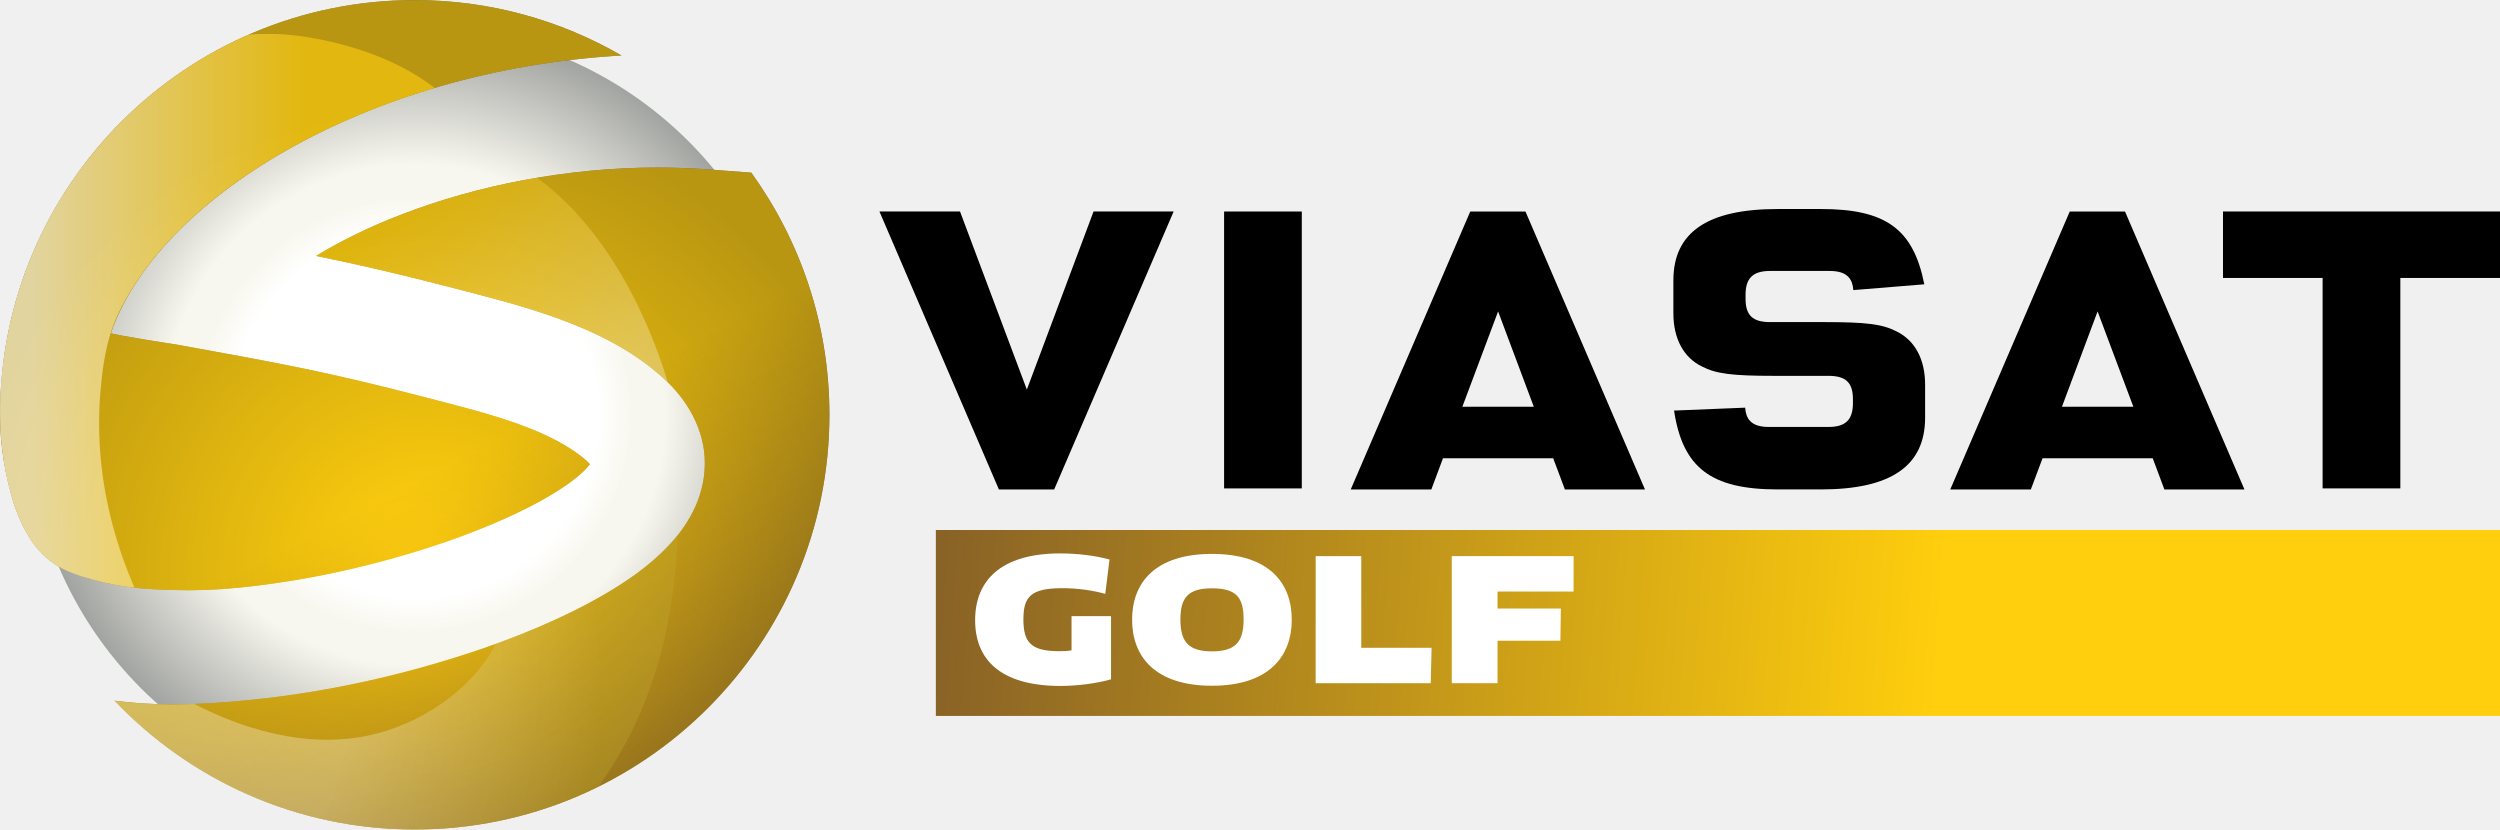
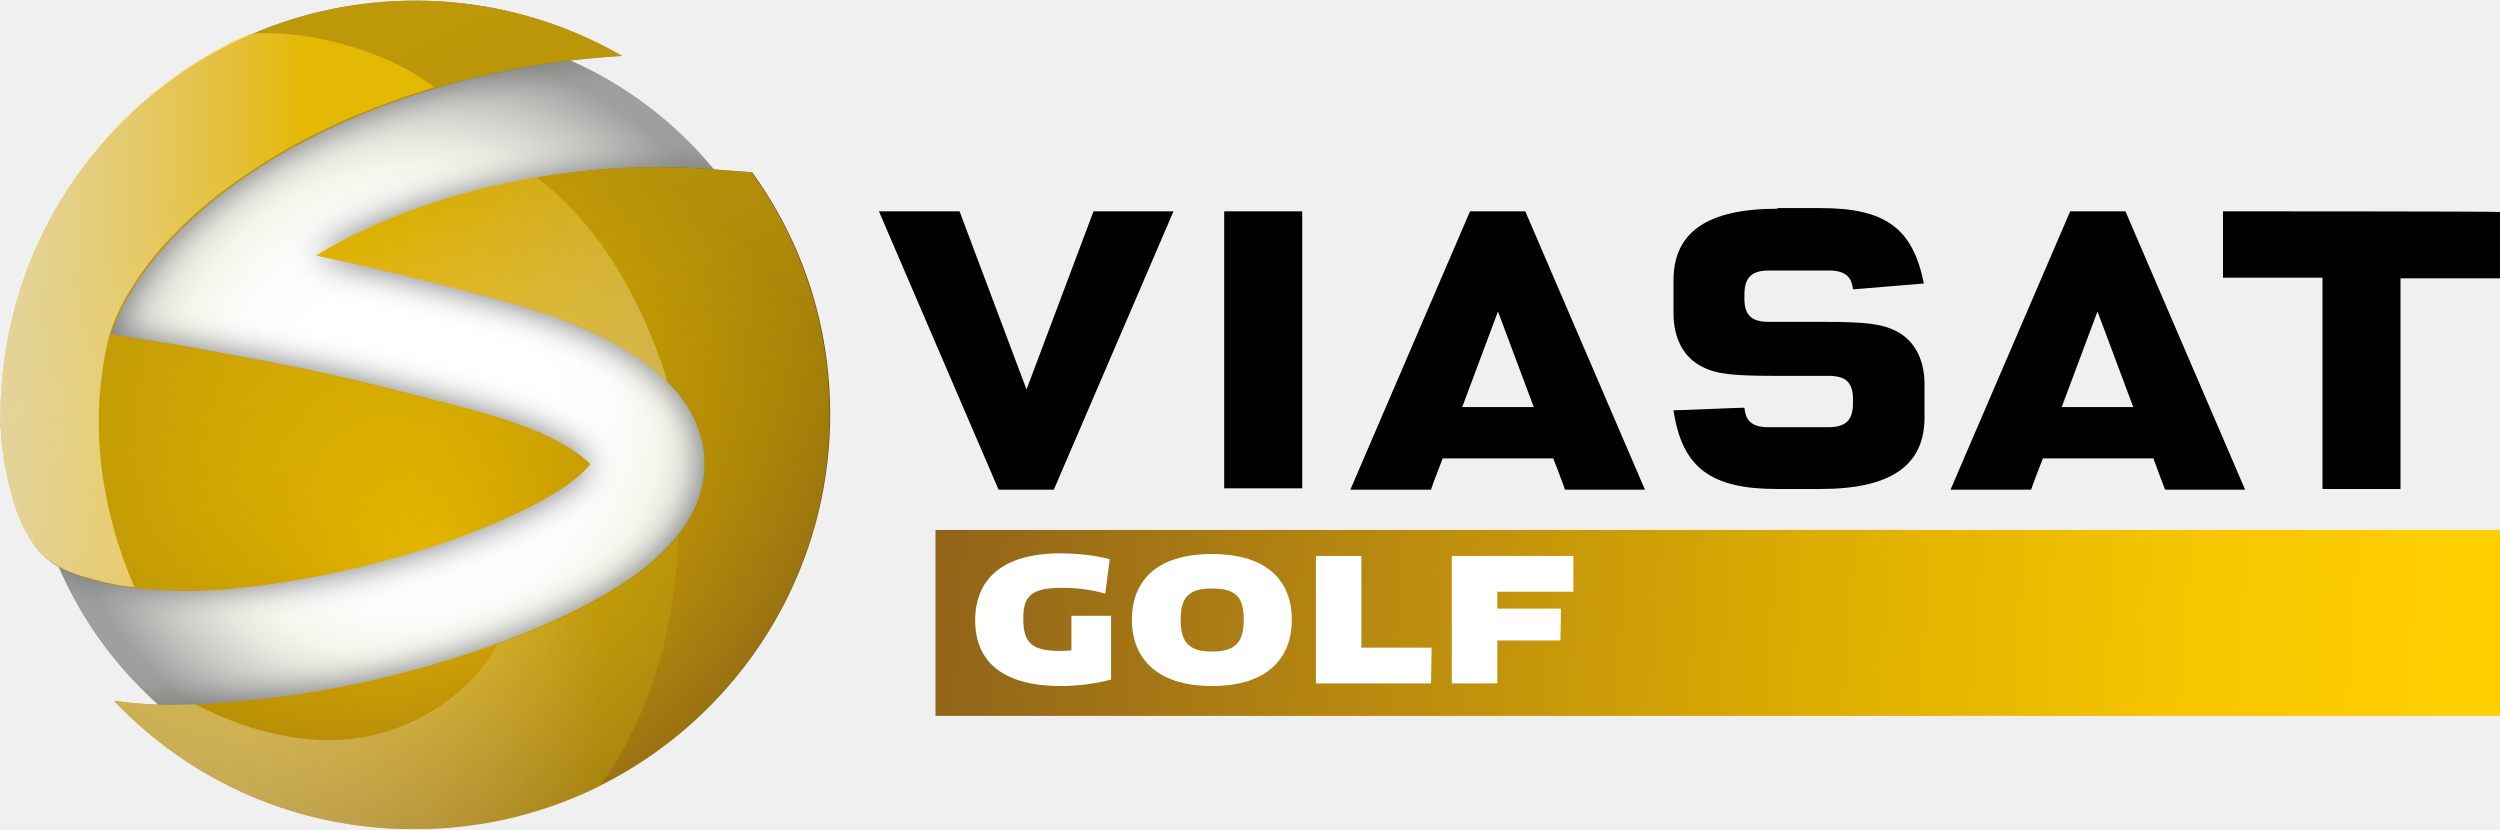
- <svg xmlns="http://www.w3.org/2000/svg" width="211.67mm" height="70.228mm" version="1.1" viewBox="0 0 211.67 70.228">
+ <svg xmlns="http://www.w3.org/2000/svg" width="813.53" height="270" version="1.1" viewBox="0 0 813.53 270" xml:space="preserve">
  <defs>
-     <clipPath id="ag">
-       <path d="m86.47 62.221c0-11.247 9.118-20.364 20.366-20.364s20.366 9.117 20.366 20.364c0 11.249-9.118 20.365-20.366 20.365s-20.366-9.116-20.366-20.365" />
-     </clipPath>
-     <clipPath id="af">
-       <path d="m86.47 82.586h40.732v-40.729h-40.732z" />
-     </clipPath>
-     <radialGradient id="c" cx="0" cy="0" r="1" gradientTransform="matrix(20.365 0 0 -20.365 106.84 62.221)" gradientUnits="userSpaceOnUse">
+     <linearGradient id="SVGID_1_" x1="620.76" x2="379.31" y1="338.06" y2="320.96" gradientTransform="matrix(2.116 0 0 2.116 -499.02 -494.51)" gradientUnits="userSpaceOnUse">
+       <stop stop-color="#FFCF00" offset=".033" />
+       <stop stop-color="#F6C600" offset=".197" />
+       <stop stop-color="#DEAE00" offset=".43" />
+       <stop stop-color="#BA8B0F" offset=".706" />
+       <stop stop-color="#90631A" offset="1" />
+     </linearGradient>
+     <linearGradient id="SVGID_10_" x1="276.53" x2="334" y1="249.83" y2="362.19" gradientTransform="matrix(2.116 0 0 2.116 -499.02 -494.51)" gradientUnits="userSpaceOnUse">
+       <stop stop-color="#FFCF00" offset="0" />
+       <stop stop-color="#FAC900" offset=".2" />
+       <stop stop-color="#E9BA00" offset=".405" />
+       <stop stop-color="#D0A100" offset=".611" />
+       <stop stop-color="#B18213" offset=".817" />
+       <stop stop-color="#90631A" offset="1" />
+     </linearGradient>
+     <radialGradient id="SVGID_11_" cx="-1555.8" cy="901.54" r="148.93" gradientTransform="matrix(1.3627 0 0 1.3627 2113.3 -1008.3)" gradientUnits="userSpaceOnUse">
+       <stop stop-color="#fff" offset=".401" />
+       <stop stop-color="#FEFDFA" offset=".454" />
+       <stop stop-color="#FAF6EA" offset=".531" />
+       <stop stop-color="#F3EBCF" offset=".624" />
+       <stop stop-color="#E9DCA8" offset=".728" />
+       <stop stop-color="#DDC973" offset=".843" />
+       <stop stop-color="#CDB32C" offset=".964" />
+       <stop stop-color="#C8AD0A" offset="1" />
+     </radialGradient>
+     <linearGradient id="SVGID_12_" x1="235.79" x2="302.65" y1="281.48" y2="281.48" gradientTransform="matrix(2.116 0 0 2.116 -499.02 -494.51)" gradientUnits="userSpaceOnUse">
      <stop stop-color="#fff" offset="0" />
-       <stop stop-color="#fff" offset=".343" />
-       <stop stop-color="#fff" offset=".472" />
-       <stop stop-color="#f8f7ef" offset=".56" />
-       <stop stop-color="#f8f7ef" offset=".645" />
-       <stop stop-color="#a1a3a0" offset="1" />
-     </radialGradient>
-     <clipPath id="ae">
-       <path d="m85.01 62.221c0-1.609 0.267-3.177 0.723-4.67 0.599-1.732 1.434-3.02 2.964-3.602 2.333-0.89 4.141-0.906 5.366-0.948 1.14-0.041 2.343 3e-3 3.52 0.121 3.71 0.375 7.433 1.219 10.962 2.436 0.787 0.273 2.044 0.739 3.323 1.331 1.28 0.583 2.59 1.315 3.419 1.984 0.373 0.288 0.632 0.568 0.772 0.748-0.041 0.044-0.091 0.094-0.153 0.152-0.789 0.726-2.063 1.402-3.582 1.947-1.517 0.551-3.242 0.983-4.892 1.41-5.249 1.363-7.551 1.774-12.999 2.763 0 0-3.616 0.56-3.592 0.627 2.422 6.991 13.321 13.827 26.876 14.61-3.208 1.853-6.911 2.917-10.882 2.917-12.053 0-21.825-9.772-21.825-21.826m34.59 13.012c-4.748 0-9.483-0.936-13.455-2.47-1.652-0.632-3.169-1.375-4.498-2.18 2.208-0.449 4.333-0.938 7.279-1.705 1.602-0.419 3.506-0.883 5.422-1.575 1.912-0.7 3.874-1.62 5.554-3.138 1.264-1.116 2.215-2.739 2.2-4.506 1e-3 -0.944-0.26-1.819-0.626-2.539-0.367-0.727-0.835-1.324-1.334-1.848-1.006-1.044-2.167-1.834-3.358-2.527-2.372-1.371-4.901-2.313-6.3-2.8-3.949-1.36-8.104-2.306-12.304-2.73-1.29-0.131-2.672-0.234-4.106-0.234-0.991 2e-3 -2.011 0.059-3.04 0.194 3.975-4.174 9.582-6.779 15.801-6.779 12.053 0 21.825 9.772 21.825 21.825 0 4.758-1.528 9.157-4.112 12.743l-2.252 0.17c-0.89 0.065-1.782 0.099-2.672 0.099z" />
-     </clipPath>
-     <clipPath id="ad">
-       <path d="m85.01 84.047h43.65v-43.65h-43.65z" />
-     </clipPath>
-     <radialGradient id="b" cx="0" cy="0" r="1" gradientTransform="matrix(24.05 0 0 -24.05 107.49 54.135)" gradientUnits="userSpaceOnUse">
-       <stop stop-color="#ffce0d" offset="0" />
-       <stop stop-color="#ffce0d" offset=".062" />
-       <stop stop-color="#514218" offset="1" />
-     </radialGradient>
-     <clipPath id="ac">
-       <path d="m85.009 40.394h131.57v43.653h-131.57z" />
-     </clipPath>
-     <clipPath id="ab">
-       <path d="m85.009 84.046h43.649v-43.65h-43.649z" />
-     </clipPath>
-     <clipPath id="aa">
-       <path d="m85.009 62.221c0-1.61 0.265-3.177 0.722-4.67 0.599-1.733 1.434-3.021 2.963-3.604 2.335-0.888 4.142-0.904 5.367-0.946 1.141-0.041 2.344 2e-3 3.521 0.121 3.709 0.374 7.43 1.218 10.962 2.435 0.786 0.272 2.044 0.738 3.323 1.33 1.279 0.584 2.59 1.315 3.419 1.984 0.372 0.29 0.631 0.57 0.77 0.749-0.041 0.044-0.09 0.094-0.153 0.152-0.788 0.725-2.062 1.401-3.581 1.947-1.517 0.551-3.242 0.984-4.892 1.41-5.248 1.362-7.55 1.775-12.998 2.763 0 0-3.617 0.56-3.593 0.627 2.422 6.991 13.322 13.827 26.876 14.61-3.208 1.853-6.91 2.917-10.882 2.917-12.053 0-21.824-9.772-21.824-21.825m34.591 13.011c-4.748 0-9.484-0.935-13.456-2.47-1.653-0.632-3.17-1.375-4.5-2.179 2.209-0.449 4.334-0.94 7.279-1.706 1.602-0.419 3.506-0.883 5.424-1.575 1.911-0.699 3.874-1.62 5.555-3.138 1.261-1.115 2.213-2.74 2.198-4.506 1e-3 -0.944-0.259-1.819-0.626-2.54-0.367-0.725-0.835-1.323-1.334-1.847-1.006-1.044-2.166-1.833-3.358-2.527-2.372-1.372-4.9-2.313-6.301-2.799-3.948-1.361-8.104-2.307-12.303-2.732-1.289-0.13-2.673-0.233-4.105-0.233-0.993 1e-3 -2.013 0.059-3.041 0.194 3.976-4.174 9.583-6.778 15.801-6.778 12.054 0 21.825 9.771 21.825 21.825 0 4.757-1.527 9.156-4.111 12.742l-2.252 0.17c-0.891 0.064-1.782 0.099-2.674 0.099h-0.021" />
-     </clipPath>
-     <clipPath id="z">
-       <path d="m119.61 101.74 26.749-52.295-52.294-26.749-26.749 52.295z" />
-     </clipPath>
-     <linearGradient id="h" x2="1" gradientTransform="matrix(19.663 -38.441 -38.441 -19.663 98.946 78.524)" gradientUnits="userSpaceOnUse">
-       <stop stop-color="#ffce0d" offset="0" />
-       <stop stop-color="#ffce0d" offset=".492" />
-       <stop stop-color="#896226" offset="1" />
+       <stop stop-color="#FFFAED" offset=".087" />
+       <stop stop-color="#feb" offset=".272" />
+       <stop stop-color="#FFDA5B" offset=".536" />
+       <stop stop-color="#FFCF00" offset=".703" />
    </linearGradient>
-     <clipPath id="y">
-       <path d="m91.013 55.914h29.67v-15.52h-29.67z" />
-     </clipPath>
-     <clipPath id="x">
-       <path d="m120.12 55.268c-1.006-1.044-2.166-1.832-3.357-2.527-2.042-1.179-4.196-2.04-5.65-2.568-1.259-2.404-3.927-4.245-6.739-4.837-1.826-0.385-4.929-0.481-9.094 1.64l-0.05 0.025c-0.356-0.012-0.816-0.025-1.176-0.025-0.992 2e-3 -2.013 0.06-3.042 0.196 3.975-4.174 9.584-6.778 15.802-6.778 3.484 0 6.777 0.817 9.7 2.27 3.494 4.866 4.014 10.045 4.168 13.25-0.18-0.229-0.369-0.442-0.562-0.646" />
-     </clipPath>
-     <clipPath id="w">
-       <path d="m91.013 55.914h29.67v-15.52h-29.67z" />
-     </clipPath>
-     <radialGradient id="a" cx="0" cy="0" r="1" gradientTransform="matrix(32.811 0 0 -32.811 83.921 48.441)" gradientUnits="userSpaceOnUse">
-       <stop stop-color="#fff" offset="0" />
-       <stop stop-color="#fff" offset=".401" />
-       <stop stop-color="#fff" offset=".592" />
-       <stop stop-color="#c1ab2f" offset="1" />
-     </radialGradient>
-     <clipPath id="v">
-       <path d="m85.01 82.27h22.872v-29.15h-22.872z" />
-     </clipPath>
-     <clipPath id="u">
-       <path d="m98.981 82.269c-0.215-2e-3 -0.43-0.01-0.644-0.027-0.081-5e-3 -0.197 4e-3 -0.271-0.028-0.139-0.06-0.275-0.123-0.411-0.186-0.515-0.237-1.021-0.497-1.514-0.776-3.946-2.218-7.158-5.672-9.08-9.77-0.925-1.97-1.549-4.077-1.849-6.234-0.319-2.3-0.286-4.631 0.288-6.888 0.069-0.271 0.145-0.541 0.227-0.809 0.42-1.22 1.037-2.448 2.141-3.182 0.625-0.416 1.37-0.639 2.085-0.837 0.699-0.193 1.411-0.33 2.13-0.412-0.926 2.151-1.549 4.414-1.768 6.749-0.109 1.156-0.122 2.321-0.029 3.478 0.087 1.054 0.225 2.157 0.543 3.168 0.298 0.95 0.803 1.858 1.347 2.684 0.628 0.953 1.366 1.832 2.168 2.642 1.623 1.639 3.511 3.021 5.507 4.169 2.535 1.455 5.234 2.571 8.031 3.414-1.706 1.313-3.84 2.103-5.935 2.533-0.94 0.193-1.9 0.313-2.862 0.313-0.035 0-0.069-1e-3 -0.104-1e-3" />
-     </clipPath>
-     <clipPath id="t">
-       <path d="m84.893 82.278h22.989v-29.158h-22.989z" />
-     </clipPath>
-     <linearGradient id="g" x2="1" gradientTransform="matrix(22.872 0 0 -22.872 85.01 67.695)" gradientUnits="userSpaceOnUse">
-       <stop stop-color="#fff" offset="0" />
-       <stop stop-color="#fff" offset=".075" />
-       <stop stop-color="#ffce0d" offset=".703" />
-       <stop stop-color="#ffce0d" offset=".753" />
-       <stop stop-color="#ffce0d" offset="1" />
-     </linearGradient>
-     <clipPath id="s">
-       <path d="m98.078 84.047h19.632v-4.633h-19.632z" />
-     </clipPath>
-     <clipPath id="r">
-       <path d="m98.078 82.219c2.272 0.243 5.413-0.397 7.899-1.626 0.701-0.347 1.348-0.739 1.905-1.168-0.012-4e-3 -0.022-6e-3 -0.034-0.011 3.044 0.907 6.365 1.514 9.862 1.716-3.208 1.853-6.91 2.917-10.882 2.917-3.111 0-6.07-0.653-8.75-1.828" />
-     </clipPath>
-     <clipPath id="q">
-       <path d="m95.85 81.1 9.372 12.392 14.717-11.131-9.372-12.392z" />
-     </clipPath>
-     <linearGradient id="f" x2="1" gradientTransform="matrix(10.312 13.635 13.635 -10.312 101.84 73.671)" gradientUnits="userSpaceOnUse">
-       <stop stop-color="#fff" offset="0" />
-       <stop stop-color="#fff" offset=".005" />
-       <stop stop-color="#fff" offset=".175" />
-       <stop stop-color="#896226" offset=".83" />
-       <stop stop-color="#896226" offset="1" />
-     </linearGradient>
-     <clipPath id="p">
-       <path d="m113.29 75.229h15.372v-32.566h-15.372z" />
-     </clipPath>
-     <clipPath id="o">
-       <path d="m119.59 75.228c-2.125 0-4.246-0.19-6.298-0.535 2.562-1.812 5.373-5.665 6.881-10.775l-4e-3 4e-3c0-1e-3 0-4e-3 1e-3 -5e-3 -6e-3 6e-3 -0.013 0.013-0.02 0.019 1.14-1.103 1.971-2.63 1.957-4.28 0-0.946-0.26-1.82-0.627-2.541-0.224-0.445-0.487-0.841-0.772-1.202-0.155-3.205-0.675-8.383-4.168-13.25 7.185 3.571 12.124 10.984 12.124 19.554 0 4.758-1.527 9.156-4.111 12.741l-2.252 0.171c-0.891 0.065-1.783 0.099-2.673 0.099z" />
-     </clipPath>
-     <clipPath id="n">
-       <path d="m97.599 54.586 21.317 28.049 25.433-19.329-21.317-28.049z" />
-     </clipPath>
-     <linearGradient id="e" x2="1" gradientTransform="matrix(21.769 28.644 28.644 -21.769 110.39 50.854)" gradientUnits="userSpaceOnUse">
-       <stop stop-color="#896226" offset="0" />
-       <stop stop-color="#896226" offset=".005" />
-       <stop stop-color="#896226" offset=".251" />
-       <stop stop-color="#514218" offset="1" />
-     </linearGradient>
-     <clipPath id="m">
-       <path d="m101.64 74.695h18.511v-10.775h-18.511z" />
-     </clipPath>
-     <clipPath id="l">
-       <path d="m106.14 72.761c-1.653-0.632-3.169-1.376-4.5-2.18 2.209-0.448 4.334-0.938 7.281-1.705 1.602-0.418 3.505-0.882 5.422-1.575 1.913-0.692 4.14-1.77 5.809-3.38-0.588 2.005-2.543 7.54-6.767 10.686-0.037 0.034-0.114 0.088-0.114 0.088-2.525-0.426-4.944-1.089-7.131-1.934" />
-     </clipPath>
-     <clipPath id="k">
-       <path d="m114.51 83.215 10.599-16.012-17.83-11.803-10.599 16.012z" />
-     </clipPath>
-     <linearGradient id="d" x2="1" gradientTransform="matrix(13.806 -20.856 -20.856 -13.806 104.43 78.046)" gradientUnits="userSpaceOnUse">
-       <stop stop-color="#ffce0d" offset="0" />
-       <stop stop-color="#ffce0d" offset=".22" />
-       <stop stop-color="#fff" offset=".807" />
+     <linearGradient id="SVGID_15_" x1="292.55" x2="332.9" y1="251.22" y2="312.19" gradientTransform="matrix(2.116 0 0 2.116 -499.02 -494.51)" gradientUnits="userSpaceOnUse">
+       <stop stop-color="#FFCF00" offset=".22" />
+       <stop stop-color="#FFD63A" offset=".315" />
+       <stop stop-color="#FFE48D" offset=".505" />
+       <stop stop-color="#FFF0C2" offset=".676" />
+       <stop stop-color="#FFF8E4" offset=".82" />
+       <stop stop-color="#FFFDF8" offset=".933" />
      <stop stop-color="#fff" offset="1" />
    </linearGradient>
-     <clipPath id="ah">
-       <path d="m85.009 40.394h131.57v43.653h-131.57z" />
+     <radialGradient id="XMLID_8_-1" cx="391.74" cy="414.65" r="233.83" gradientTransform="matrix(.5386 0 0 .5386 -76.029 -88.33)" gradientUnits="userSpaceOnUse">
+       <stop stop-color="#fff" offset=".343" />
+       <stop stop-color="#FDFDFC" offset=".489" />
+       <stop stop-color="#F8F8F2" offset=".603" />
+       <stop stop-color="#F5F5ED" offset=".64" />
+       <stop stop-color="#E8E9E1" offset=".705" />
+       <stop stop-color="#C6C8C3" offset=".825" />
+       <stop stop-color="#9DA09D" offset=".949" />
+     </radialGradient>
+     <clipPath id="clipPath1658">
+       <path d="m184.78-534.18c-129.1 0-233.8 104.7-233.8 233.8s104.7 233.8 233.8 233.8c129.2 0 233.8-104.7 233.8-233.8 0.1-129.1-104.6-233.8-233.8-233.8z" />
    </clipPath>
-     <clipPath id="aj">
-       <path d="m134.26 56.157v-9.786h82.323v9.786h-0.01z" />
-     </clipPath>
-     <clipPath id="ai">
-       <path d="m216.17 40.568-82.601 5.852 1.101 15.54 82.601-5.852z" />
-     </clipPath>
-     <linearGradient id="i" x2="1" gradientTransform="matrix(-82.601 5.852 5.852 82.601 216.72 48.337)" gradientUnits="userSpaceOnUse">
-       <stop stop-color="#ffce0d" offset="0" />
-       <stop stop-color="#ffce0d" offset=".033" />
-       <stop stop-color="#ffce0d" offset=".357" />
-       <stop stop-color="#896226" offset="1" />
-     </linearGradient>
-     <clipPath id="j">
-       <path d="m85.009 40.394h131.57v43.653h-131.57z" />
-     </clipPath>
+     <filter id="filter1583" x="-.048" y="-.048" width="1.096" height="1.096" color-interpolation-filters="sRGB">
+       <feGaussianBlur stdDeviation="10.023" />
+     </filter>
  </defs>
-   <g transform="translate(36.699 -173.35)">
-     <g transform="matrix(1.6088 0 0 -1.6088 -173.46 308.57)">
-       <g clip-path="url(#j)">
-         <g transform="translate(142.56 72.92)">
-           <path d="m0 0c-0.097-0.259-3.511-9.373-3.511-9.373s-3.421 9.114-3.517 9.373h-4.241c0.23-0.543 6.186-14.392 6.287-14.629h2.909c0.1 0.237 6.056 14.086 6.288 14.629z" />
-         </g>
-         <path d="m149.43 58.346h4.089v14.573h-4.089z" />
-         <g transform="translate(163.85 67.661)">
-           <path d="m0 0 1.878-5.015h-3.758zm-1.466 5.256c-0.104-0.237-6.059-14.085-6.29-14.627h4.242c0.083 0.222 0.613 1.641 0.613 1.641h5.801s0.532-1.419 0.616-1.641h4.214c-0.235 0.542-6.186 14.39-6.289 14.627z" />
-         </g>
-         <g transform="translate(195.4 67.661)">
-           <path d="m0 0 1.882-5.015h-3.757zm-1.466 5.256c-0.102-0.237-6.055-14.085-6.288-14.627h4.241c0.084 0.222 0.616 1.641 0.616 1.641h5.799s0.53-1.419 0.614-1.641h4.213c-0.233 0.542-6.183 14.39-6.285 14.627z" />
-         </g>
-         <g transform="translate(178.56 73.05)">
-           <path d="m0 0c-3.691 0-5.485-1.227-5.485-3.751v-1.737c0-1.334 0.536-2.331 1.508-2.802 0.735-0.38 1.584-0.49 3.778-0.49h2.874c0.918 0 1.289-0.357 1.289-1.23v-0.2c0-0.884-0.384-1.259-1.289-1.259h-3.131c-0.467 0-0.785 0.098-0.991 0.313-0.159 0.164-0.24 0.401-0.261 0.702-0.355-0.016-3.352-0.14-3.742-0.153 0.454-3.017 1.951-4.15 5.45-4.15h2.279c3.69 0 5.484 1.237 5.484 3.778v1.734c0 1.334-0.533 2.331-1.506 2.805-0.738 0.381-1.583 0.489-3.782 0.489h-2.873c-0.915 0-1.289 0.357-1.289 1.232v0.198c0 0.884 0.387 1.261 1.289 1.261h3.132c0.468 0 0.785-0.1 0.992-0.316 0.158-0.166 0.24-0.397 0.258-0.691 0.372 0.03 3.343 0.273 3.737 0.305-0.579 2.914-2.026 3.962-5.442 3.962z" />
-         </g>
-         <g transform="translate(202 72.92)">
-           <path d="m0 0v-3.498h5.242v-11.075h4.091v11.075h5.248v3.498z" />
-         </g>
-       </g>
-     </g>
-     <g transform="matrix(1.6088 0 0 -1.6088 -173.46 308.57)">
-       <g clip-path="url(#aj)">
-         <g clip-path="url(#ai)">
-           <path d="m134.26 56.157v-9.786h82.323v9.786h-0.01z" fill="url(#i)" />
-         </g>
-       </g>
-     </g>
-     <g transform="matrix(1.6088 0 0 -1.6088 -173.46 308.57)">
-       <g clip-path="url(#ah)">
-         <g transform="translate(143.48 48.3)">
-           <path d="m0 0c-0.698-0.205-1.757-0.35-2.649-0.35-3.21 0-4.504 1.419-4.504 3.462 0 2.041 1.302 3.513 4.487 3.513 0.883 0 1.846-0.116 2.586-0.32l-0.224-1.81c-0.677 0.195-1.516 0.301-2.247 0.301-1.695 0-2.061-0.462-2.061-1.648 0-1.214 0.403-1.669 1.891-1.669 0.223 0 0.437 9e-3 0.642 0.044v1.802h2.079z" fill="#fff" />
-         </g>
-         <g transform="translate(148.79 47.961)">
-           <path d="m0 0c-2.989 0-4.202 1.533-4.202 3.479 0 1.943 1.213 3.459 4.202 3.459 2.996 0 4.201-1.516 4.201-3.459 0-1.936-1.205-3.479-4.201-3.479m0 5.127c-1.248 0-1.659-0.483-1.659-1.64 0-1.159 0.411-1.678 1.659-1.678 1.258 0 1.667 0.519 1.667 1.678 0 1.157-0.374 1.64-1.667 1.64" fill="#fff" />
-         </g>
-         <g transform="translate(160.35 49.959)">
-           <path d="m0 0-0.045-1.863h-6.056v6.687h2.4v-4.824z" fill="#fff" />
-         </g>
-         <g transform="translate(163.82 52.919)">
-           <path d="m0 0v-0.893h3.335l-0.027-1.695h-3.308v-2.236h-2.408v6.687h6.412l-2e-3 -1.863z" fill="#fff" />
-         </g>
-       </g>
-     </g>
-     <g transform="matrix(1.6088 0 0 -1.6088 -173.46 308.57)">
-       <g clip-path="url(#ag)">
-         <g clip-path="url(#af)">
-           <path d="m86.47 62.221c0-11.247 9.118-20.364 20.366-20.364s20.366 9.117 20.366 20.364c0 11.249-9.118 20.365-20.366 20.365s-20.366-9.116-20.366-20.365" fill="url(#c)" />
-         </g>
-       </g>
-       <g clip-path="url(#ae)">
-         <g clip-path="url(#ad)">
-           <path d="m85.01 62.221c0-1.609 0.267-3.177 0.723-4.67 0.599-1.732 1.434-3.02 2.964-3.602 2.333-0.89 4.141-0.906 5.366-0.948 1.14-0.041 2.343 3e-3 3.52 0.121 3.71 0.375 7.433 1.219 10.962 2.436 0.787 0.273 2.044 0.739 3.323 1.331 1.28 0.583 2.59 1.315 3.419 1.984 0.373 0.288 0.632 0.568 0.772 0.748-0.041 0.044-0.091 0.094-0.153 0.152-0.789 0.726-2.063 1.402-3.582 1.947-1.517 0.551-3.242 0.983-4.892 1.41-5.249 1.363-7.551 1.774-12.999 2.763 0 0-3.616 0.56-3.592 0.627 2.422 6.991 13.321 13.827 26.876 14.61-3.208 1.853-6.911 2.917-10.882 2.917-12.053 0-21.825-9.772-21.825-21.826m34.59 13.012c-4.748 0-9.483-0.936-13.455-2.47-1.652-0.632-3.169-1.375-4.498-2.18 2.208-0.449 4.333-0.938 7.279-1.705 1.602-0.419 3.506-0.883 5.422-1.575 1.912-0.7 3.874-1.62 5.554-3.138 1.264-1.116 2.215-2.739 2.2-4.506 1e-3 -0.944-0.26-1.819-0.626-2.539-0.367-0.727-0.835-1.324-1.334-1.848-1.006-1.044-2.167-1.834-3.358-2.527-2.372-1.371-4.901-2.313-6.3-2.8-3.949-1.36-8.104-2.306-12.304-2.73-1.29-0.131-2.672-0.234-4.106-0.234-0.991 2e-3 -2.011 0.059-3.04 0.194 3.975-4.174 9.582-6.779 15.801-6.779 12.053 0 21.825 9.772 21.825 21.825 0 4.758-1.528 9.157-4.112 12.743l-2.252 0.17c-0.89 0.065-1.782 0.099-2.672 0.099z" fill="url(#b)" />
-         </g>
-       </g>
-       <g clip-path="url(#ac)">
-         <g clip-path="url(#ab)" opacity=".6">
-           <g clip-path="url(#aa)">
-             <g clip-path="url(#z)">
-               <path d="m85.009 62.221c0-1.61 0.265-3.177 0.722-4.67 0.599-1.733 1.434-3.021 2.963-3.604 2.335-0.888 4.142-0.904 5.367-0.946 1.141-0.041 2.344 2e-3 3.521 0.121 3.709 0.374 7.43 1.218 10.962 2.435 0.786 0.272 2.044 0.738 3.323 1.33 1.279 0.584 2.59 1.315 3.419 1.984 0.372 0.29 0.631 0.57 0.77 0.749-0.041 0.044-0.09 0.094-0.153 0.152-0.788 0.725-2.062 1.401-3.581 1.947-1.517 0.551-3.242 0.984-4.892 1.41-5.248 1.362-7.55 1.775-12.998 2.763 0 0-3.617 0.56-3.593 0.627 2.422 6.991 13.322 13.827 26.876 14.61-3.208 1.853-6.91 2.917-10.882 2.917-12.053 0-21.824-9.772-21.824-21.825m34.591 13.011c-4.748 0-9.484-0.935-13.456-2.47-1.653-0.632-3.17-1.375-4.5-2.179 2.209-0.449 4.334-0.94 7.279-1.706 1.602-0.419 3.506-0.883 5.424-1.575 1.911-0.699 3.874-1.62 5.555-3.138 1.261-1.115 2.213-2.74 2.198-4.506 1e-3 -0.944-0.259-1.819-0.626-2.54-0.367-0.725-0.835-1.323-1.334-1.847-1.006-1.044-2.166-1.833-3.358-2.527-2.372-1.372-4.9-2.313-6.301-2.799-3.948-1.361-8.104-2.307-12.303-2.732-1.289-0.13-2.673-0.233-4.105-0.233-0.993 1e-3 -2.013 0.059-3.041 0.194 3.976-4.174 9.583-6.778 15.801-6.778 12.054 0 21.825 9.771 21.825 21.825 0 4.757-1.527 9.156-4.111 12.742l-2.252 0.17c-0.891 0.064-1.782 0.099-2.674 0.099h-0.021" fill="url(#h)" />
-             </g>
-           </g>
-         </g>
-         <g clip-path="url(#y)" opacity=".31">
-           <g clip-path="url(#x)">
-             <g clip-path="url(#w)">
-               <path d="m120.12 55.268c-1.006-1.044-2.166-1.832-3.357-2.527-2.042-1.179-4.196-2.04-5.65-2.568-1.259-2.404-3.927-4.245-6.739-4.837-1.826-0.385-4.929-0.481-9.094 1.64l-0.05 0.025c-0.356-0.012-0.816-0.025-1.176-0.025-0.992 2e-3 -2.013 0.06-3.042 0.196 3.975-4.174 9.584-6.778 15.802-6.778 3.484 0 6.777 0.817 9.7 2.27 3.494 4.866 4.014 10.045 4.168 13.25-0.18-0.229-0.369-0.442-0.562-0.646" fill="url(#a)" />
-             </g>
-           </g>
-         </g>
-         <g clip-path="url(#v)" opacity=".59">
-           <g clip-path="url(#u)">
-             <g clip-path="url(#t)">
-               <path d="m98.981 82.269c-0.215-2e-3 -0.43-0.01-0.644-0.027-0.081-5e-3 -0.197 4e-3 -0.271-0.028-0.139-0.06-0.275-0.123-0.411-0.186-0.515-0.237-1.021-0.497-1.514-0.776-3.946-2.218-7.158-5.672-9.08-9.77-0.925-1.97-1.549-4.077-1.849-6.234-0.319-2.3-0.286-4.631 0.288-6.888 0.069-0.271 0.145-0.541 0.227-0.809 0.42-1.22 1.037-2.448 2.141-3.182 0.625-0.416 1.37-0.639 2.085-0.837 0.699-0.193 1.411-0.33 2.13-0.412-0.926 2.151-1.549 4.414-1.768 6.749-0.109 1.156-0.122 2.321-0.029 3.478 0.087 1.054 0.225 2.157 0.543 3.168 0.298 0.95 0.803 1.858 1.347 2.684 0.628 0.953 1.366 1.832 2.168 2.642 1.623 1.639 3.511 3.021 5.507 4.169 2.535 1.455 5.234 2.571 8.031 3.414-1.706 1.313-3.84 2.103-5.935 2.533-0.94 0.193-1.9 0.313-2.862 0.313-0.035 0-0.069-1e-3 -0.104-1e-3" fill="url(#g)" />
-             </g>
-           </g>
-         </g>
-         <g clip-path="url(#s)" opacity="0">
-           <g clip-path="url(#r)">
-             <g clip-path="url(#q)">
-               <path d="m98.078 82.219c2.272 0.243 5.413-0.397 7.899-1.626 0.701-0.347 1.348-0.739 1.905-1.168-0.012-4e-3 -0.022-6e-3 -0.034-0.011 3.044 0.907 6.365 1.514 9.862 1.716-3.208 1.853-6.91 2.917-10.882 2.917-3.111 0-6.07-0.653-8.75-1.828" fill="url(#f)" />
-             </g>
-           </g>
-         </g>
-         <g clip-path="url(#p)" opacity="0">
-           <g clip-path="url(#o)">
-             <g clip-path="url(#n)">
-               <path d="m119.59 75.228c-2.125 0-4.246-0.19-6.298-0.535 2.562-1.812 5.373-5.665 6.881-10.775l-4e-3 4e-3c0-1e-3 0-4e-3 1e-3 -5e-3 -6e-3 6e-3 -0.013 0.013-0.02 0.019 1.14-1.103 1.971-2.63 1.957-4.28 0-0.946-0.26-1.82-0.627-2.541-0.224-0.445-0.487-0.841-0.772-1.202-0.155-3.205-0.675-8.383-4.168-13.25 7.185 3.571 12.124 10.984 12.124 19.554 0 4.758-1.527 9.156-4.111 12.741l-2.252 0.171c-0.891 0.065-1.783 0.099-2.673 0.099z" fill="url(#e)" />
-             </g>
-           </g>
-         </g>
-         <g clip-path="url(#m)" opacity=".33">
-           <g clip-path="url(#l)">
-             <g clip-path="url(#k)">
-               <path d="m106.14 72.761c-1.653-0.632-3.169-1.376-4.5-2.18 2.209-0.448 4.334-0.938 7.281-1.705 1.602-0.418 3.505-0.882 5.422-1.575 1.913-0.692 4.14-1.77 5.809-3.38-0.588 2.005-2.543 7.54-6.767 10.686-0.037 0.034-0.114 0.088-0.114 0.088-2.525-0.426-4.944-1.089-7.131-1.934" fill="url(#d)" />
-             </g>
-           </g>
-         </g>
-       </g>
+   <g transform="translate(-.0072295 .026932)">
+     <path d="m134.94 9.049c-69.533 0-125.92 56.391-125.92 125.92s56.391 125.92 125.92 125.92c69.587 0 125.92-56.391 125.92-125.92 0.054-69.533-56.338-125.92-125.92-125.92z" fill="url(#XMLID_8_-1)" stroke-width=".539" />
+     <g transform="matrix(.5386 0 0 .5386 35.417 296.76)" clip-path="url(#clipPath1658)" fill="#757576" filter="url(#filter1583)">
+       <path d="m3.4-127.63c11.8 1.5 23.5 2.2 34.9 2.2 16.4 0 32.3-1.2 47.1-2.7 48.2-4.9 95.9-15.7 141.3-31.4 16.1-5.6 45.1-16.4 72.3-32.1 13.7-8 27-17 38.5-29 5.7-6 11.1-12.9 15.3-21.2s7.2-18.3 7.2-29.2c0.2-20.3-10.8-38.9-25.3-51.7-19.3-17.4-41.8-28-63.8-36s-43.9-13.3-62.3-18.1c-33.8-8.8-58.2-14.4-83.6-19.6 15.3-9.2 32.7-17.8 51.6-25 45.7-17.6 100.1-28.4 154.7-28.4 10.2 0 20.5 0.4 30.7 1.1l25.9 2c29.7 41.2 47.2 91.7 47.2 146.3 0 138.4-112.2 250.6-250.6 250.6-71.1 0-135.5-29.9-181.1-77.8zm-26.8-77.8c26.8 10.2 47.6 10.4 61.6 10.9 13.1 0.5 26.9 0 40.4-1.4 42.6-4.3 85.3-14 125.9-28 9-3.1 23.5-8.5 38.2-15.3 14.7-6.7 29.7-15.1 39.2-22.8 4.3-3.3 7.3-6.5 8.9-8.6-0.5-0.5-1-1.1-1.8-1.7-9.1-8.3-23.7-16.1-41.1-22.4s-37.2-11.3-56.2-16.2c-60.3-15.6-86.7-20.4-149.2-31.7 0 0-41.5-6.4-41.3-7.2 27.8-80.3 153-158.8 308.6-167.7-36.8-21.3-79.3-33.5-124.9-33.5-138.4 0-250.6 112.2-250.6 250.6 0 18.5 3.1 36.5 8.3 53.6 6.8 20 16.4 34.8 34 41.4z" />
+       <path d="m260-442.63c48.5 36.1 70.9 99.7 77.7 122.7-19.2-18.5-44.7-30.9-66.7-38.8-22-8-43.9-13.3-62.3-18.1-33.8-8.8-58.2-14.4-83.6-19.6 15.3-9.2 32.7-17.8 51.7-25 25.1-9.7 52.9-17.3 81.9-22.2 0 0 0.8 0.6 1.3 1z" opacity=".17" />
+       <path d="m51.6-125.63c-4.1 0.1-9.4 0.3-13.5 0.3-11.4 0-23.1-0.7-34.9-2.2 45.6 47.9 110 77.8 181.4 77.8 40 0 77.8-9.4 111.4-26.1 40.1-55.9 46.1-115.3 47.9-152.1-2.1 2.6-4.2 5.1-6.5 7.4-11.5 12-24.9 21.1-38.5 29-23.4 13.5-48.2 23.4-64.9 29.5-14.4 27.6-45.1 48.8-77.4 55.6-21 4.4-56.6 5.5-104.4-18.8z" opacity=".31" />
+       <path d="m-57.5-246.73c4.8 14 11.9 28.1 24.6 36.5 7.2 4.8 15.7 7.3 23.9 9.6 8 2.2 16.2 3.8 24.5 4.7-10.6-24.7-17.8-50.7-20.3-77.5-1.2-13.3-1.4-26.7-0.3-39.9 1-12.1 2.6-24.8 6.2-36.4 3.4-10.9 9.2-21.3 15.5-30.8 7.2-11 15.7-21 24.9-30.3 18.6-18.8 40.3-34.7 63.2-47.9 29.1-16.7 60.1-29.5 92.2-39.2-19.6-15.1-44.1-24.1-68.1-29.1-11.2-2.3-22.6-3.7-34.1-3.6-2.5 0-4.9 0.1-7.4 0.3-0.9 0.1-2.3 0-3.1 0.3-1.6 0.7-3.1 1.4-4.7 2.1-5.9 2.7-11.7 5.7-17.4 8.9-45.3 25.5-82.2 65.1-104.3 112.2-10.6 22.6-17.8 46.8-21.2 71.6-3.7 26.4-3.3 53.2 3.3 79.1 0.8 3.2 1.6 6.3 2.6 9.4" opacity=".31" />
+       <path d="m388.2-446.63-25.9-2c-10.2-0.7-20.4-1.1-30.7-1.1-24.5 0-49 2.2-72.7 6.2 29.4 20.8 61.7 65 79 123.7h-0.1v0.1c-0.1-0.1-0.2-0.1-0.2-0.2 13.1 12.7 22.6 30.2 22.5 49.1 0 10.9-3 20.9-7.2 29.2-2.6 5.1-5.6 9.7-8.9 13.8-1.8 36.8-7.7 96.3-47.9 152.1 82.5-41 139.2-126.1 139.2-224.5 0.1-54.7-17.4-105.2-47.1-146.4z" opacity=".15" />
    </g>
  </g>
+   <path d="m355.84 68.77c-0.635 1.693-21.795 57.978-21.795 57.978s-21.16-56.285-21.795-57.978h-26.238c1.481 3.386 38.299 89.083 38.934 90.564h17.986c0.635-1.481 37.453-87.179 38.934-90.564h-26.027z" stroke-width="2.116" />
+   <path d="m398.37 68.77v90.141h25.392v-90.141h-25.392z" stroke-width="2.116" />
+   <path d="m478.36 68.77c-0.635 1.481-37.453 87.179-38.934 90.564h26.238c0.423-1.481 3.809-10.157 3.809-10.157h35.972s3.386 8.676 3.809 10.157h26.027c-1.481-3.386-38.299-89.083-38.934-90.564h-17.986zm9.099 32.586 11.638 31.105h-23.276z" stroke-width="2.116" />
+   <path d="m673.66 68.77c-0.635 1.481-37.453 87.179-38.934 90.564h26.238c0.423-1.481 3.809-10.157 3.809-10.157h35.972s3.174 8.676 3.809 10.157h26.027c-1.481-3.386-38.299-89.083-38.934-90.564h-17.986zm8.887 32.586 11.638 31.105h-23.276z" stroke-width="2.116" />
+   <path d="m578.44 67.923c-22.853 0-33.856 7.618-33.856 23.276v10.792c0 8.252 3.386 14.389 9.31 17.351 4.444 2.328 9.733 2.962 23.276 2.962h17.774c5.713 0 8.041 2.116 8.041 7.618v1.27c0 5.502-2.328 7.829-8.041 7.829h-19.467c-2.962 0-4.867-0.635-6.136-1.904-1.058-1.058-1.481-2.539-1.693-4.444-2.116 0-20.737 0.846-23.064 0.846 2.751 18.621 12.061 25.603 33.644 25.603h14.177c22.853 0 33.856-7.618 33.856-23.276v-10.792c0-8.252-3.386-14.389-9.31-17.351-4.655-2.328-9.733-2.962-23.487-2.962h-17.774c-5.713 0-8.041-2.116-8.041-7.617v-1.27c0-5.502 2.328-7.829 8.041-7.829h19.467c2.962 0 4.867 0.635 6.136 1.904 1.058 1.058 1.481 2.539 1.693 4.232 2.328-0.212 20.737-1.693 23.064-1.904-3.597-17.986-12.484-24.545-33.644-24.545h-13.966z" stroke-width="2.116" />
+   <path d="m723.39 68.77v21.583h32.375v68.769h25.392v-68.558h32.375v-21.583c-2.328-0.212-87.602-0.212-90.141-0.212z" stroke-width="2.116" />
+   <rect x="304.42" y="172.45" width="509.11" height="60.517" fill="url(#SVGID_1_)" stroke-width="2.116" />
+   <g transform="matrix(2.116 0 0 2.116 -499.02 -494.51)" fill="#fff">
+     <path d="m406.7 338.2c-2 0.6-5.1 1-7.7 1-9.4 0-13.2-4.1-13.2-10.1s3.8-10.3 13.1-10.3c2.6 0 5.4 0.3 7.6 0.9l-0.7 5.3c-2-0.6-4.4-0.9-6.6-0.9-5 0-6 1.4-6 4.8 0 3.5 1.2 4.9 5.5 4.9 0.7 0 1.3 0 1.9-0.1v-5.3h6.1z" />
+     <path d="m422.2 324.2c-3.6 0-4.8 1.4-4.8 4.8s1.2 4.9 4.8 4.9c3.7 0 4.9-1.5 4.9-4.9s-1.1-4.8-4.9-4.8m0 15c-8.7 0-12.3-4.5-12.3-10.2s3.5-10.1 12.3-10.1 12.3 4.4 12.3 10.1-3.5 10.2-12.3 10.2" />
+     <polygon points="445.2 333.3 456 333.3 455.9 338.8 438.2 338.8 438.2 319.2 445.2 319.2" />
+     <polygon points="466.1 338.8 459.1 338.8 459.1 319.2 477.8 319.2 477.8 324.7 466.1 324.7 466.1 327.3 475.9 327.3 475.8 332.2 466.1 332.2" />
+   </g>
+   <g transform="matrix(2.116 0 0 2.116 -499.02 -494.51)">
+     <radialGradient id="SVGID_9_" cx="301.24" cy="320.69" r="70.209" gradientTransform="matrix(1.0013 0 0 1.0013 -.1334 .0119)" gradientUnits="userSpaceOnUse">
+       <stop stop-color="#FFCF00" offset="0" />
+       <stop stop-color="#C19A02" offset=".342" />
+       <stop stop-color="#5A4616" offset="1" />
+     </radialGradient>
+     <path d="m253.4 341.5c3 0.4 6 0.6 8.9 0.6 4.2 0 8.2-0.3 12-0.7 12.3-1.2 24.4-4 36-8 4.1-1.4 11.5-4.2 18.4-8.2 3.5-2 6.9-4.3 9.8-7.4 1.5-1.5 2.8-3.3 3.9-5.4s1.8-4.7 1.8-7.4c0-5.2-2.7-9.9-6.4-13.2-4.9-4.4-10.6-7.1-16.2-9.2-5.6-2-11.2-3.4-15.8-4.6-8.6-2.2-14.8-3.7-21.3-5 3.9-2.4 8.3-4.5 13.2-6.4 11.6-4.5 25.5-7.2 39.4-7.2 2.6 0 5.2 0.1 7.8 0.3l6.6 0.5c7.6 10.5 12 23.3 12 37.2 0 35.2-28.6 63.8-63.8 63.8-18.3 0.1-34.7-7.5-46.3-19.7zm-6.8-19.8c6.8 2.6 12.1 2.6 15.7 2.8 3.3 0.1 6.9 0 10.3-0.4 10.8-1.1 21.7-3.6 32-7.1 2.3-0.8 6-2.2 9.7-3.9s7.6-3.8 10-5.8c1.1-0.8 1.8-1.7 2.3-2.2l-0.4-0.4c-2.3-2.1-6-4.1-10.5-5.7-4.4-1.6-9.5-2.9-14.3-4.1-15.3-4-22.1-5.2-38-8.1 0 0-10.6-1.6-10.5-1.8 7.1-20.4 38.9-40.4 78.6-42.7-9.4-5.4-20.2-8.5-31.8-8.5-35.2 0-63.8 28.6-63.8 63.8 0 4.7 0.8 9.3 2.1 13.6 1.7 5 4.1 8.8 8.6 10.5z" fill="url(#SVGID_9_)" />
+   </g>
+   <path d="m37.174 228.1c6.348 0.846 12.696 1.27 18.832 1.27 8.887 0 17.351-0.635 25.392-1.481 26.027-2.539 51.63-8.464 76.176-16.928 8.676-2.962 24.334-8.887 38.934-17.351 7.406-4.232 14.6-9.099 20.737-15.658 3.174-3.174 5.925-6.983 8.252-11.426 2.328-4.444 3.809-9.945 3.809-15.658 0-11.003-5.713-20.948-13.542-27.931-10.368-9.31-22.429-15.024-34.279-19.467-11.85-4.232-23.699-7.194-33.433-9.733-18.198-4.655-31.317-7.829-45.071-10.58 8.252-5.078 17.563-9.522 27.931-13.542 24.545-9.522 53.958-15.235 83.37-15.235 5.502 0 11.003 0.212 16.505 0.635l13.966 1.058c16.082 22.218 25.392 49.303 25.392 78.715 0 74.483-60.517 135-135 135-38.723 0.212-73.425-15.87-97.97-41.685z" fill="none" stroke-width="2.116" />
+   <path d="m37.174 228.1c6.348 0.846 12.696 1.27 18.832 1.27 8.887 0 17.351-0.635 25.392-1.481 26.027-2.539 51.63-8.464 76.176-16.928 8.676-2.962 24.334-8.887 38.934-17.351 7.406-4.232 14.6-9.099 20.737-15.658 3.174-3.174 5.925-6.983 8.252-11.426 2.328-4.444 3.809-9.945 3.809-15.658 0-11.003-5.713-20.948-13.542-27.931-10.368-9.31-22.641-15.024-34.279-19.467-11.85-4.232-23.699-7.194-33.644-9.733-18.197-4.655-31.317-7.829-45.071-10.58 8.252-5.078 17.563-9.522 27.931-13.542 24.545-9.522 53.958-15.235 83.37-15.235 5.502 0 11.003 0.212 16.505 0.635l13.966 1.058c16.082 22.218 25.392 49.303 25.392 78.715 0 74.483-60.517 135-135 135-38.511 0.212-73.213-15.87-97.759-41.685zm-14.389-41.897c14.389 5.502 25.603 5.502 33.221 5.925 6.983 0.212 14.6 0 21.795-0.846 22.853-2.328 45.917-7.618 67.712-15.024 4.867-1.693 12.696-4.655 20.525-8.252 7.829-3.597 16.082-8.041 21.16-12.273 2.328-1.693 3.809-3.597 4.867-4.655l-0.846-0.846c-4.867-4.444-12.696-8.676-22.218-12.061-9.31-3.386-20.102-6.136-30.259-8.676-32.375-8.464-46.763-11.003-80.408-17.139 0 0-22.429-3.386-22.218-3.809 15.024-43.166 82.312-85.486 166.32-90.353-19.89-11.426-42.743-17.986-67.288-17.986-74.483 0-135 60.517-135 135 0 9.945 1.693 19.679 4.444 28.777 3.386 10.58 8.675 18.621 18.197 22.218z" fill="url(#SVGID_10_)" opacity=".6" stroke-width="2.116" />
+   <path d="m63.201 229.16c-2.116 0-5.078 0.212-7.194 0.212-6.136 0-12.484-0.423-18.832-1.27 24.545 25.815 59.248 41.897 97.759 41.897 21.583 0 41.897-5.078 60.094-13.966 21.583-30.047 24.757-62.21 25.815-81.889-1.058 1.481-2.328 2.751-3.386 4.02-6.136 6.56-13.331 11.426-20.737 15.658-12.696 7.194-26.027 12.696-34.914 15.87-7.829 14.812-24.334 26.238-41.685 29.835-11.215 2.328-30.47 2.962-56.285-10.157z" fill="url(#SVGID_11_)" opacity=".31" stroke-width="2.116" />
+   <path d="m4.376 163.78c2.539 7.618 6.348 15.235 13.331 19.679 3.809 2.539 8.464 4.02 12.908 5.078 4.232 1.27 8.675 2.116 13.119 2.539-5.713-13.331-9.522-27.296-11.003-41.685-0.635-7.194-0.846-14.389-0.212-21.583 0.635-6.56 1.481-13.331 3.386-19.679 1.904-5.925 4.867-11.426 8.252-16.505 3.809-5.925 8.464-11.426 13.331-16.293 9.945-10.157 21.795-18.621 34.067-25.815 15.658-9.099 32.375-15.87 49.726-21.16-10.58-8.041-23.699-12.908-36.607-15.658-5.925-1.27-12.273-1.904-18.409-1.904-1.27 0-2.751 0-4.02 0.212-0.423 0-1.27 0-1.693 0.212-0.846 0.423-1.693 0.846-2.539 1.058-3.174 1.481-6.348 3.174-9.31 4.867-24.334 13.754-44.224 35.125-56.074 60.517-5.713 12.273-9.522 25.18-11.426 38.511-1.904 14.177-1.693 28.566 1.693 42.531 0.423 1.904 0.846 3.386 1.481 5.078" fill="url(#SVGID_12_)" opacity=".59" stroke-width="2.116" />
+   <path d="m129.64 21.371c4.232 2.116 8.252 4.655 11.85 7.194h-0.212c18.832-5.713 39.357-9.31 60.94-10.58-19.89-11.426-42.743-17.986-67.288-17.986-19.255 0-37.453 4.02-54.169 11.215 13.966-1.481 33.433 2.539 48.879 10.157z" opacity="0" stroke-width="2.116" />
+   <path d="m244.54 56.285-13.966-1.058c-5.502-0.423-11.003-0.635-16.505-0.635-13.119 0-26.45 1.27-39.146 3.386 15.87 11.215 33.221 35.125 42.531 66.654l-0.212-0.212c6.983 6.771 12.273 16.293 12.061 26.45 0 5.925-1.693 11.215-3.809 15.658-1.481 2.751-2.962 5.29-4.867 7.406-1.058 19.89-4.232 51.842-25.815 81.889 44.436-22.006 74.906-67.923 74.906-121.03 0.212-29.201-9.31-56.497-25.18-78.503z" opacity="0" stroke-width="2.116" />
+   <path d="m175.35 58.401c26.027 19.467 38.299 53.746 41.897 66.019-10.368-9.945-24.122-16.716-35.972-20.948s-23.699-7.194-33.433-9.733c-18.197-4.655-31.317-7.829-45.071-10.58 8.252-5.078 17.563-9.522 27.931-13.542 13.542-5.29 28.566-9.31 44.013-12.061 0 0.212 0.423 0.635 0.635 0.846z" fill="url(#SVGID_15_)" opacity=".33" stroke-width="2.116" />
</svg>
